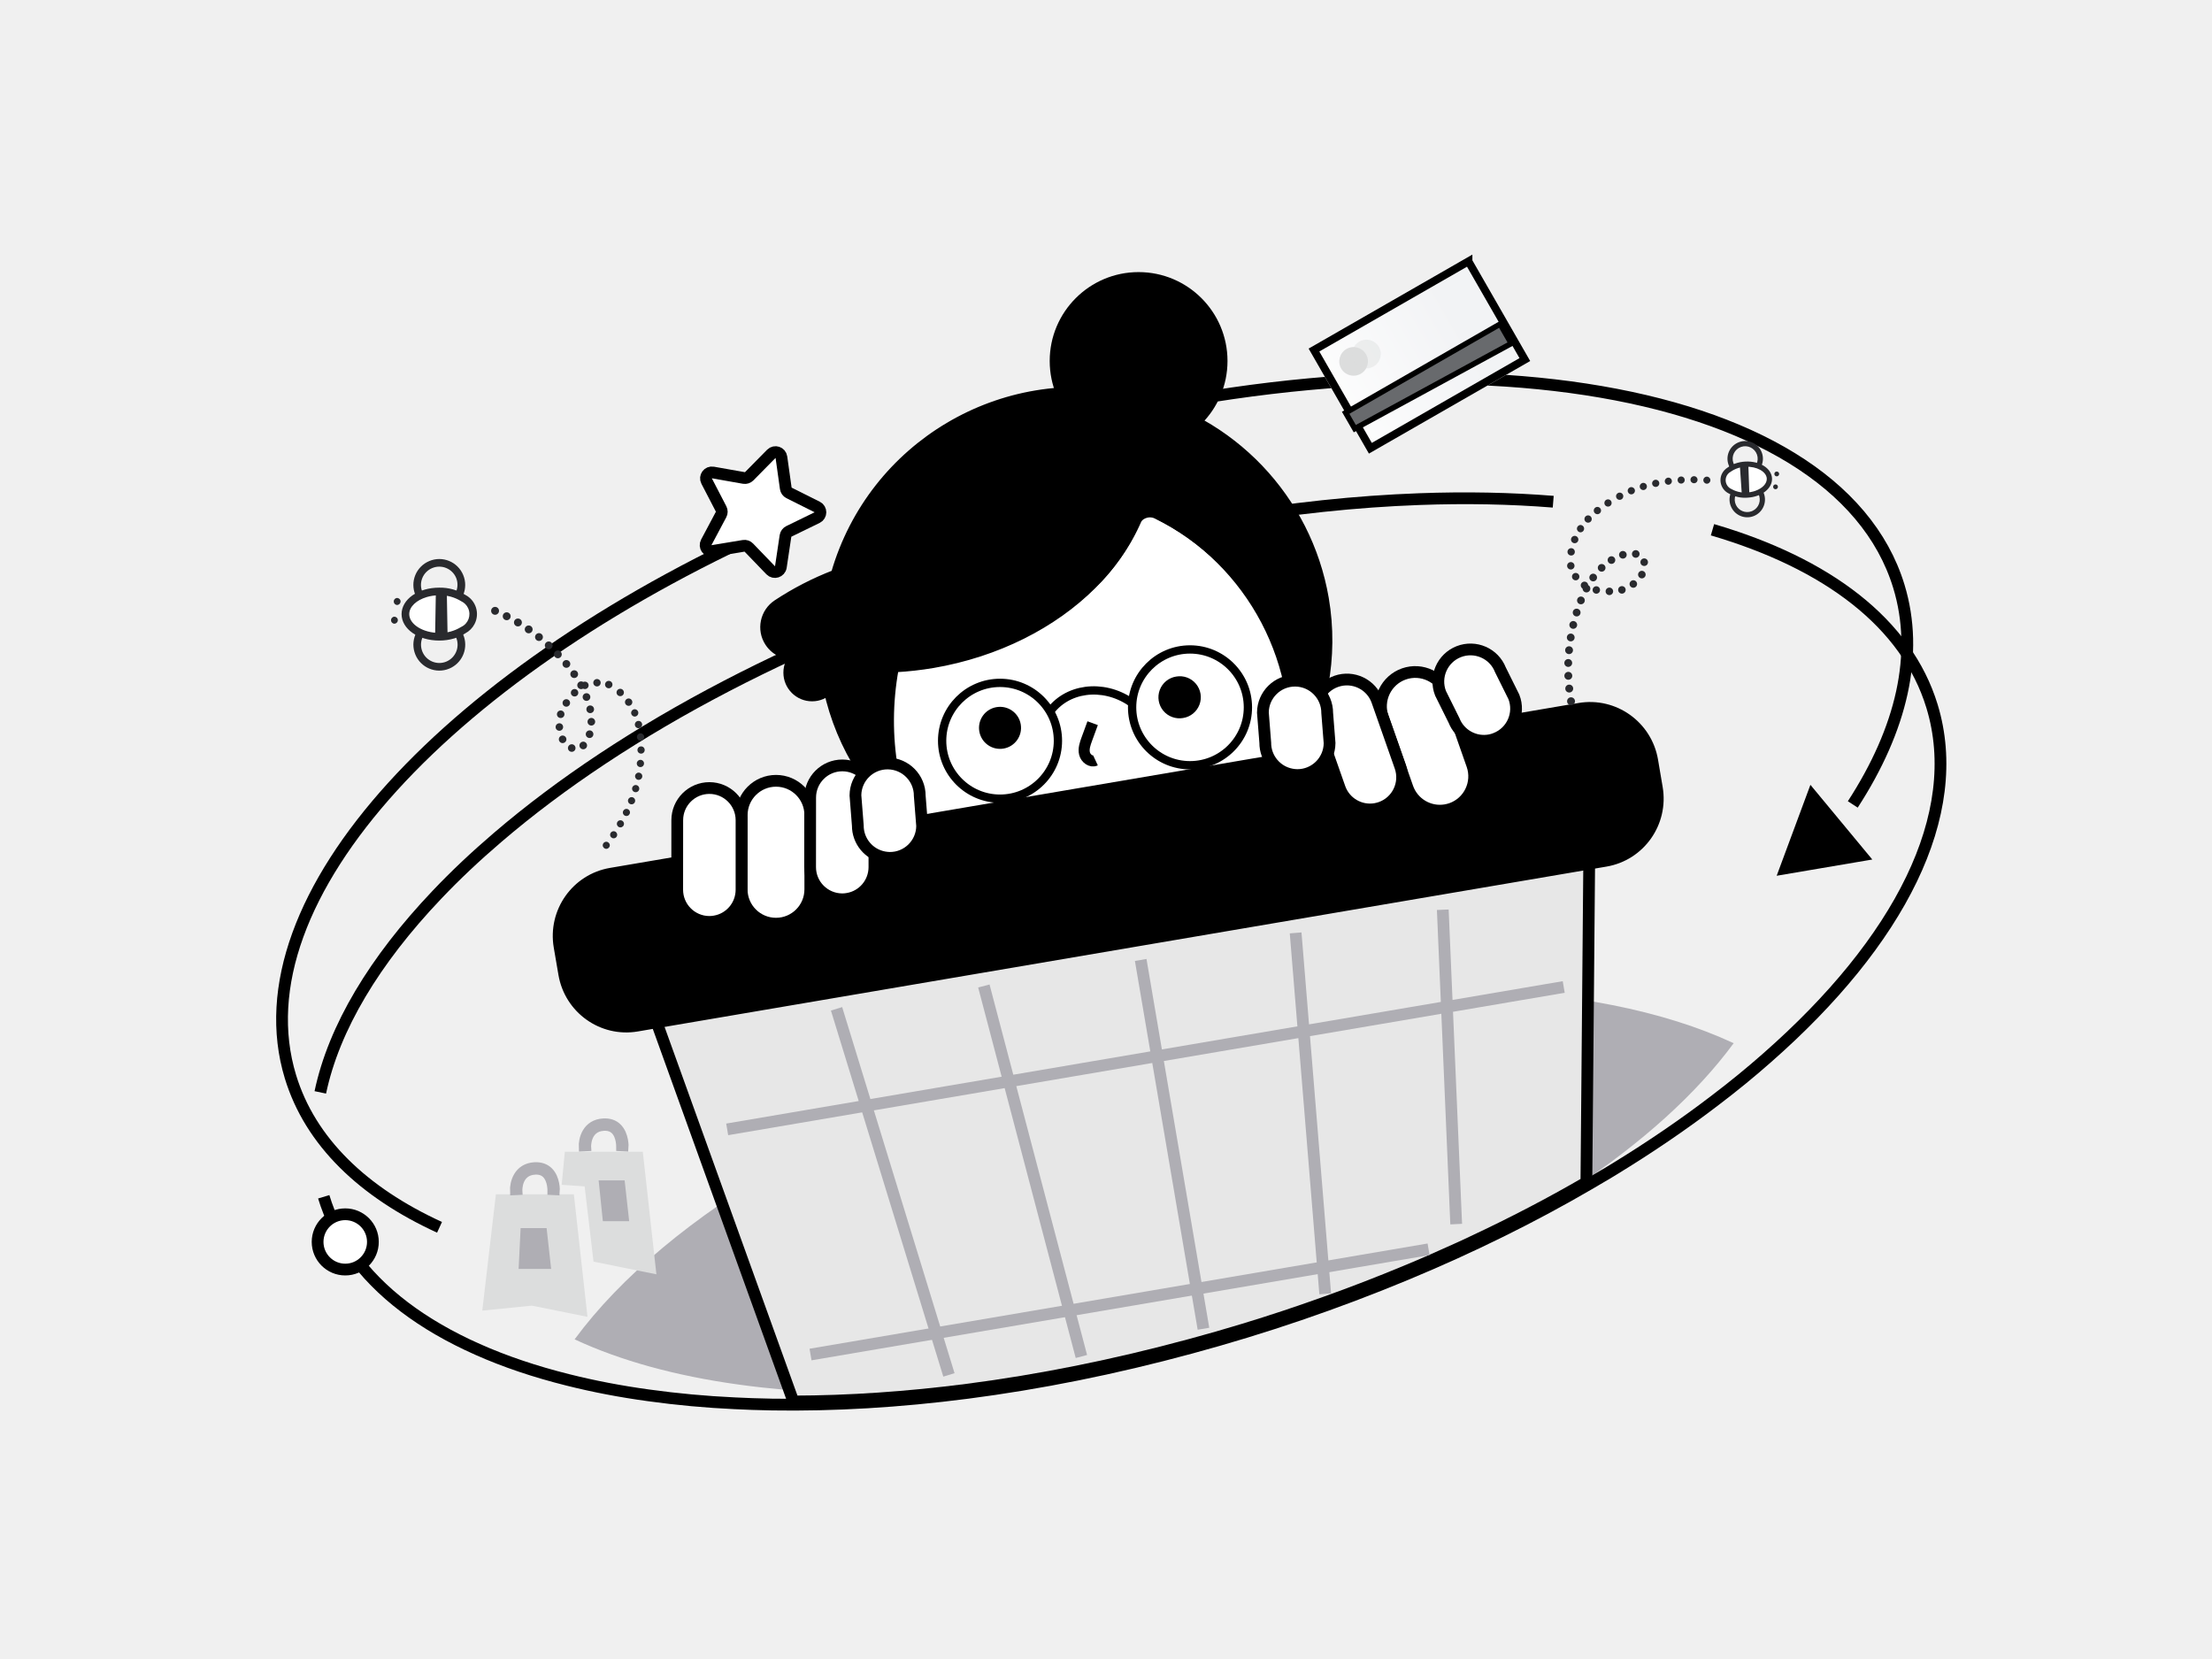
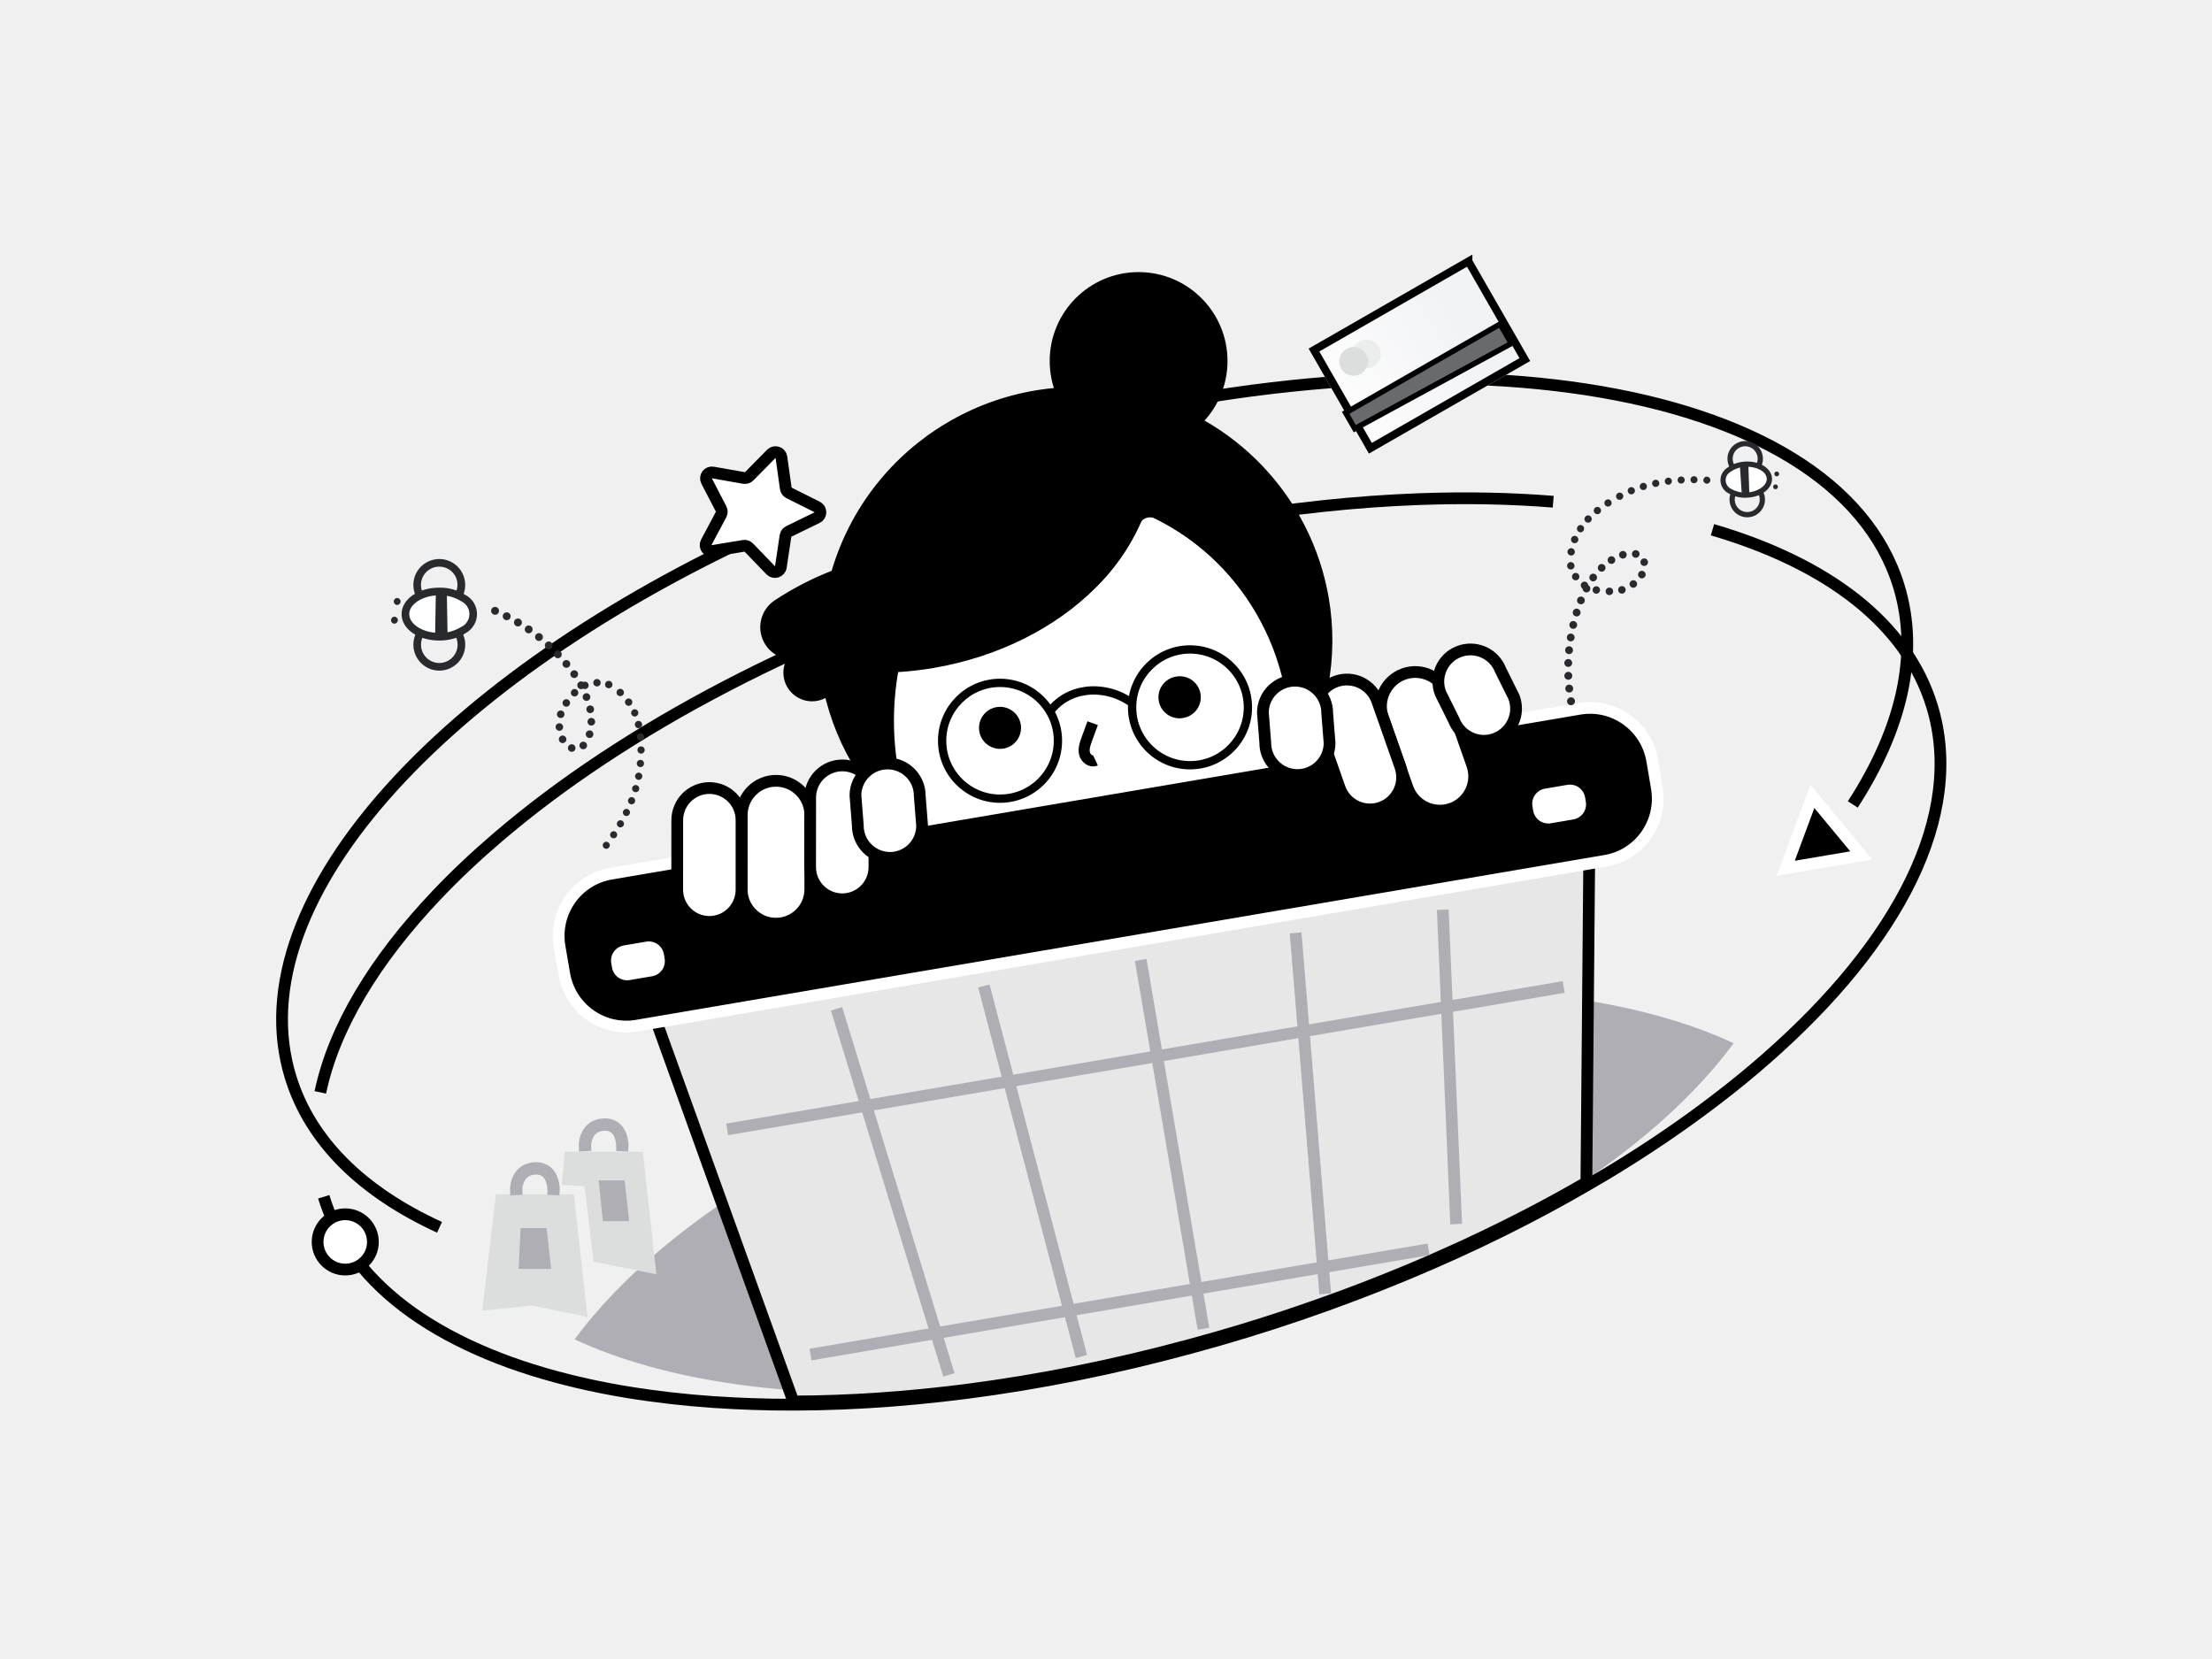
<svg xmlns="http://www.w3.org/2000/svg" viewBox="0 0 400 300" fill="none">
  <path fill-rule="evenodd" clip-rule="evenodd" d="M166.771 251.675c-5.22.25-10.3.3-15.23.15-4.73-.13-9.31-.44-13.71-.92-1.47-.16-2.9-.34-4.33-.54-11.33-1.57-21.35-4.32-29.59-8.17 16.53-22.49 52.69-44.01 97.47-55.45 44.79-11.44 86.83-9.9 112.12 1.9-6.65 9.05-16.47 17.95-28.77 26.09-3.69 2.45-7.62 4.84-11.75 7.13-5.24 2.92-10.8 5.7-16.66 8.31-12.27 5.49-25.84 10.23-40.29 13.92-17.07 4.36-33.76 6.84-49.26 7.58Z" fill="#AFAEB4" />
  <path fill-rule="evenodd" clip-rule="evenodd" d="M266.27 224.554c-.97.47-1.95.92-2.94 1.36-2.96 1.35-5.97 2.67-9.04 3.94-4.76 1.98-9.65 3.88-14.65 5.66-4.79 1.72-9.68 3.35-14.67 4.87-3.23.98-6.45 1.91-9.65 2.77-13.8 3.75-27.36 6.45-40.38 8.14-10.93 1.41-21.49 2.12-31.48 2.14l-27.17-75.38c-1.73-4.8 2.93-9.79 10.43-11.07l147.21-25.06c7.51-1.28 13.56 1.9 13.51 6.99l-.57 64.9c-6.49 3.77-13.37 7.36-20.6 10.74Z" fill="#E7E7E7" />
  <path d="M263.33 225.914c.99-.44 1.97-.89 2.94-1.36 7.23-3.38 14.11-6.97 20.6-10.74l.57-64.9c.05-5.09-6-8.27-13.51-6.99l-147.21 25.06c-7.5 1.28-12.16 6.27-10.43 11.07l27.17 75.38c9.99-.02 20.55-.73 31.48-2.14 13.02-1.69 26.58-4.39 40.38-8.14 3.2-.86 6.42-1.79 9.65-2.77 4.99-1.52 9.88-3.15 14.67-4.87 5-1.78 9.89-3.68 14.65-5.66 3.07-1.27 6.08-2.59 9.04-3.94Z" stroke="#000000" stroke-width="2.126" />
  <path d="m151.275 182.426 20.32 66.2M263.331 221.358l-.04-.79-2.39-56.06M177.911 178.296l17.64 67M239.641 233.967l-.51-6.19-4.84-59.08M206.275 173.59l11.35 66.69M131.5 204.227l151.27-25.75" stroke="#AFAEB4" stroke-width="2.126" />
  <path d="m258.331 225.912-19.2 3.27-92.56 15.76" stroke="#AFAEB4" stroke-width="2.126" />
  <path d="M176.931 81.466c.75-.22 1.49-.45 2.24-.67 79.45-23.62 152.7-12.48 164.2 25.22 3.74 12.27.49 25.85-8.33 39.45M79.48 221.936c-13.84-6.34-23.37-15.49-26.95-27.21-9.88-32.4 29.02-73.97 90.37-100.73" stroke="#000000" stroke-width="2.126" />
  <path d="M57.922 197.536c2.46-11.69 9.82-23.9 21.1-35.75 3.31-3.49 6.98-6.95 10.96-10.35 11.4-9.77 25.39-19.07 41.38-27.38 15.5-8.07 32.87-15.19 51.57-20.9 25.8-7.87 51.01-12.07 73.72-12.9 8.45-.31 16.55-.15 24.22.47M309.672 95.797c20.71 6.07 35.11 16.87 39.7 31.91 5.98 19.62-5.91 42.59-29.84 63.59-2.9 2.56-5.99 5.09-9.24 7.56-5.7 4.37-11.91 8.61-18.58 12.68l-1.44.87-.03.01c-.96.58-1.93 1.15-2.92 1.72-10.1 5.89-21.17 11.37-33.03 16.3a316.644 316.644 0 0 1-38.97 13.3c-13.8 3.75-27.36 6.45-40.38 8.14-12.36 1.6-24.24 2.29-35.37 2.11-.12 0-.23 0-.34-.01-2.16-.04-4.3-.11-6.4-.22a170.912 170.912 0 0 1-15.52-1.43c-5.13-.7-10.02-1.64-14.63-2.8-5.92-1.48-11.4-3.32-16.33-5.52-9.94-4.41-17.73-10.23-22.78-17.38-2.22-3.15-3.92-6.55-5.03-10.21" stroke="#000000" stroke-width="2.126" />
-   <path fill-rule="evenodd" clip-rule="evenodd" d="m336.577 154.688-13.66 2.32 4.82-12.99 8.84 10.67Z" fill="#000" />
-   <path d="m322.917 157.008 13.66-2.32-8.84-10.67-4.82 12.99Z" stroke="#000000" stroke-width="2.126" />
+   <path fill-rule="evenodd" clip-rule="evenodd" d="m336.577 154.688-13.66 2.32 4.82-12.99 8.84 10.67Z" fill="#000000" />
+   <path d="m322.917 157.008 13.66-2.32-8.84-10.67-4.82 12.99Z" stroke="#FFFFFF" stroke-width="2.126" />
  <path fill-rule="evenodd" clip-rule="evenodd" d="M142.644 96.093c-.32.16-.54.46-.6.81l-.84 5.62c-.14.89-1.23 1.23-1.85.59l-3.94-4.09c-.25-.26-.6-.38-.95-.32l-5.61.93c-.89.15-1.55-.78-1.13-1.57l2.67-5.02c.17-.31.17-.68.01-1l-2.62-5.05c-.41-.79.26-1.71 1.14-1.55l5.6.99c.35.06.71-.06.96-.31l3.99-4.05c.63-.63 1.71-.28 1.83.61l.79 5.63c.05.35.27.66.59.82l5.08 2.54c.8.4.79 1.54-.01 1.93l-5.11 2.49Z" fill="#fff" />
  <path d="M142.044 96.903c.06-.35.28-.65.6-.81l5.11-2.49c.8-.39.81-1.53.01-1.93l-5.08-2.54c-.32-.16-.54-.47-.59-.82l-.79-5.63c-.12-.89-1.2-1.24-1.83-.61l-3.99 4.05c-.25.25-.61.37-.96.31l-5.6-.99c-.88-.16-1.55.76-1.14 1.55l2.62 5.05c.16.32.16.69-.01 1l-2.67 5.02c-.42.79.24 1.72 1.13 1.57l5.61-.93c.35-.06.7.06.95.32l3.94 4.09c.62.64 1.71.3 1.85-.59l.84-5.62Z" stroke="#000000" stroke-width="2.126" />
  <path fill-rule="evenodd" clip-rule="evenodd" d="M62.432 219.577c-2.76 0-5 2.24-5 5s2.24 5 5 5 5-2.24 5-5-2.24-5-5-5Z" fill="#fff" />
  <path d="M62.432 219.577c-2.76 0-5 2.24-5 5s2.24 5 5 5 5-2.24 5-5-2.24-5-5-5Z" stroke="#000000" stroke-width="2.126" />
  <path fill-rule="evenodd" clip-rule="evenodd" d="M205.859 92.823c.01-.04.02-.06.04-.1.33-.73 1.2-1.04 1.94-.7 17.56 8.05 28.06 26.36 26.15 45.55-6.09 11.18-17.65 19.75-31.93 22.18-3.82.65-7.59.82-11.26.56-.56-.04-1.11-.09-1.66-.15-.04 0-.09-.01-.13-.01-10.15-1.22-19.46-5.83-26.54-12.81-.1-.1-.19-.2-.28-.29-4.95-5.29-8.41-11.89-9.68-19.35a37 37 0 0 1-.49-7.69c5.5.63 11.06.47 16.52-.48 11.82-2.02 21.98-7.29 28.99-14.26 3.62-3.52 6.46-7.76 8.33-12.45Z" fill="#fff" />
  <path d="M205.899 92.723c-.02.04-.03.06-.04.1a35.928 35.928 0 0 1-8.33 12.45c-7.01 6.97-17.17 12.24-28.99 14.26-5.46.95-11.02 1.11-16.52.48a37 37 0 0 0 .49 7.69c1.27 7.46 4.73 14.06 9.68 19.35.09.09.18.19.28.29 7.08 6.98 16.39 11.59 26.54 12.81.04 0 .09.01.13.01.55.06 1.1.11 1.66.15 3.67.26 7.44.09 11.26-.56 14.28-2.43 25.84-11 31.93-22.18 1.91-19.19-8.59-37.5-26.15-45.55-.74-.34-1.61-.03-1.94.7Z" stroke="#000000" stroke-width="2.126" />
  <path fill-rule="evenodd" clip-rule="evenodd" d="M209.077 93.33c-.05-.02-.089-.05-.139-.07a2.577 2.577 0 0 0-3.371 1.37 36.3 36.3 0 0 1-7.92 11.42c-7.01 6.97-17.16 12.25-28.97 14.26-2.219.37-4.45.62-6.69.75a51.939 51.939 0 0 0-.09 18.02c.64 3.77 1.69 7.46 3.13 11.01a45.004 45.004 0 0 1-16-27.44c-.13-.79-.24-1.58-.33-2.38-1.12-.2-2.23-.43-3.31-.7-1.32-.33-2.61-.71-3.87-1.14a5.323 5.323 0 0 1-2.67-2.1c-1.61-2.45-.92-5.75 1.53-7.36 3.27-2.16 6.77-3.96 10.42-5.37 6.74-23.24 30.361-37.26 53.981-32.04 18.04 3.96 31.88 18.45 35.009 36.64a44.97 44.97 0 0 1-5.71 30.65c2.081-18.92-7.919-37.12-25-45.52Z" fill="#000000" />
  <path d="M208.938 93.26c.05.02.089.05.139.07 17.08 8.4 27.08 26.6 25 45.52a44.97 44.97 0 0 0 5.71-30.65c-3.13-18.19-16.969-32.68-35.009-36.64-23.62-5.22-47.241 8.8-53.981 32.04a54.638 54.638 0 0 0-10.42 5.37c-2.45 1.61-3.14 4.91-1.53 7.36.64.98 1.58 1.71 2.67 2.1 1.26.43 2.55.81 3.87 1.14 1.08.27 2.19.5 3.31.7.09.8.2 1.59.33 2.38a45.004 45.004 0 0 0 16 27.44 52.794 52.794 0 0 1-3.13-11.01c-1.02-5.96-.99-12.06.09-18.02 2.24-.13 4.47-.38 6.69-.75 11.811-2.01 21.96-7.29 28.97-14.26 3.35-3.26 6.04-7.14 7.92-11.42a2.577 2.577 0 0 1 3.371-1.37Z" stroke="#000000" />
  <path d="M198.634 149.629c-.2-1.17.79-2.32 2.22-2.56 1.42-.25 2.74.51 2.94 1.68" stroke="#000000" stroke-width="2.126" />
  <path d="M188.666 81.06c-23.669 4.029-39.855 24.911-36.156 46.639 3.698 21.727 25.881 36.078 49.55 32.049 23.67-4.029 39.855-24.911 36.157-46.638-3.699-21.728-25.881-36.079-49.551-32.05Z" stroke="#000000" stroke-width="2.126" />
  <path fill-rule="evenodd" clip-rule="evenodd" d="M213.951 129.837a3.8 3.8 0 1 0-1.275-7.492 3.8 3.8 0 1 0 1.275 7.492ZM181.474 135.365a3.798 3.798 0 0 0 3.108-4.383 3.799 3.799 0 0 0-4.384-3.109 3.798 3.798 0 0 0-3.108 4.384 3.797 3.797 0 0 0 4.384 3.108Z" fill="#000000" />
  <path d="m197.586 130.776-1.06 2.89c-.31.84-.62 1.74-.41 2.6.21.87 1.17 1.61 1.98 1.23" stroke="#000000" stroke-width="2" />
-   <path fill-rule="evenodd" clip-rule="evenodd" d="m290.313 155.661-175.15 29.81c-6.19 1.06-12.07-3.13-13.13-9.35l-.85-4.96c-1.05-6.22 3.11-12.12 9.31-13.17l175.14-29.82c6.2-1.05 12.08 3.14 13.14 9.36l.84 4.95c1.06 6.23-3.1 12.13-9.3 13.18Z" fill="#000" />
-   <path d="m115.163 185.471 175.15-29.81c6.2-1.05 10.36-6.95 9.3-13.18l-.84-4.95c-1.06-6.22-6.94-10.41-13.14-9.36l-175.14 29.82c-6.2 1.05-10.36 6.95-9.31 13.17l.85 4.96c1.06 6.22 6.94 10.41 13.13 9.35Z" stroke="#000000" stroke-width="2.126" />
+   <path fill-rule="evenodd" clip-rule="evenodd" d="m290.313 155.661-175.15 29.81c-6.19 1.06-12.07-3.13-13.13-9.35l-.85-4.96c-1.05-6.22 3.11-12.12 9.31-13.17l175.14-29.82c6.2-1.05 12.08 3.14 13.14 9.36l.84 4.95c1.06 6.23-3.1 12.13-9.3 13.18Z" fill="#000000" />
+   <path d="m115.163 185.471 175.15-29.81c6.2-1.05 10.36-6.95 9.3-13.18l-.84-4.95c-1.06-6.22-6.94-10.41-13.14-9.36l-175.14 29.82c-6.2 1.05-10.36 6.95-9.31 13.17l.85 4.96c1.06 6.22 6.94 10.41 13.13 9.35Z" stroke="#FFFFFF" stroke-width="2.126" />
  <path fill-rule="evenodd" clip-rule="evenodd" d="M140.328 141.195c3.43 0 6.2 2.78 6.2 6.21v13.42c-.01 3.07-2.23 5.62-5.16 6.11a6.205 6.205 0 0 1-7.25-6.11l.01-13.43c0-3.42 2.78-6.2 6.2-6.2Z" fill="#fff" />
  <path d="M146.528 147.405c0-3.43-2.77-6.21-6.2-6.21-3.42 0-6.2 2.78-6.2 6.2l-.01 13.43a6.205 6.205 0 0 0 12.41 0v-13.42Z" stroke="#000000" stroke-width="2.126" />
  <path fill-rule="evenodd" clip-rule="evenodd" d="M152.314 138.411c3.21 0 5.81 2.6 5.81 5.81v12.59c-.01 2.87-2.09 5.26-4.83 5.72-.33.06-.65.09-.99.09a5.823 5.823 0 0 1-5.81-5.82l.01-12.58c0-3.21 2.61-5.81 5.81-5.81Z" fill="#fff" />
  <path d="M158.124 144.221c0-3.21-2.6-5.81-5.81-5.81-3.2 0-5.81 2.6-5.81 5.81l-.01 12.58c0 3.21 2.6 5.81 5.81 5.82.34 0 .66-.03.99-.09 2.74-.46 4.82-2.85 4.83-5.72v-12.59Z" stroke="#000000" stroke-width="2.126" />
  <path fill-rule="evenodd" clip-rule="evenodd" d="M128.28 142.502c3.21 0 5.81 2.61 5.81 5.81v12.59c-.01 2.87-2.09 5.26-4.83 5.72-.33.06-.65.09-.99.09a5.823 5.823 0 0 1-5.81-5.82l.01-12.58c0-3.21 2.61-5.81 5.81-5.81Z" fill="#fff" />
  <path d="M134.09 148.312c0-3.2-2.6-5.81-5.81-5.81-3.2 0-5.81 2.6-5.81 5.81l-.01 12.58c0 3.21 2.6 5.81 5.81 5.82.34 0 .66-.03.99-.09 2.74-.46 4.82-2.85 4.83-5.72v-12.59Z" stroke="#000000" stroke-width="2.126" />
  <path fill-rule="evenodd" clip-rule="evenodd" d="M266.231 138.338a6.216 6.216 0 0 1-3.8 7.91c-.34.11-.68.2-1.02.26a6.21 6.21 0 0 1-6.89-4.06l-4.45-12.67a6.216 6.216 0 0 1 3.8-7.91c3.23-1.13 6.77.57 7.91 3.8l4.45 12.67Z" fill="#fff" />
  <path d="M262.431 146.248a6.216 6.216 0 0 0 3.8-7.91l-4.45-12.67a6.216 6.216 0 0 0-7.91-3.8 6.216 6.216 0 0 0-3.8 7.91l4.45 12.67a6.21 6.21 0 0 0 6.89 4.06c.34-.06.68-.15 1.02-.26Z" stroke="#000000" stroke-width="2.126" />
  <path fill-rule="evenodd" clip-rule="evenodd" d="M253.221 138.637c1.06 3.03-.53 6.35-3.56 7.41-.32.11-.64.19-.96.25-2.74.46-5.5-1.1-6.45-3.81l-4.17-11.87c-1.06-3.03.53-6.35 3.56-7.41 3.02-1.06 6.35.53 7.41 3.56l4.17 11.87Z" fill="#fff" />
  <path d="M249.661 146.047c3.03-1.06 4.62-4.38 3.56-7.41l-4.17-11.87c-1.06-3.03-4.39-4.62-7.41-3.56-3.03 1.06-4.62 4.38-3.56 7.41l4.17 11.87a5.822 5.822 0 0 0 6.45 3.81c.32-.06.64-.14.96-.25Z" stroke="#000000" stroke-width="2.126" />
  <path fill-rule="evenodd" clip-rule="evenodd" d="M240.431 134.387a5.824 5.824 0 0 1-5.86 5.77c-.34-.01-.66-.04-.99-.1a5.818 5.818 0 0 1-4.78-5.76l-.43-5.45a5.809 5.809 0 0 1 5.86-5.76 5.83 5.83 0 0 1 5.77 5.86l.43 5.44Z" fill="#fff" />
  <path d="M234.571 140.157c3.21.02 5.83-2.56 5.86-5.77l-.43-5.44a5.83 5.83 0 0 0-5.77-5.86 5.809 5.809 0 0 0-5.86 5.76l.43 5.45a5.818 5.818 0 0 0 4.78 5.76c.33.06.65.09.99.1Z" stroke="#000000" stroke-width="2.126" />
  <path fill-rule="evenodd" clip-rule="evenodd" d="M166.75 149.362a5.824 5.824 0 0 1-5.86 5.77c-.34-.01-.67-.04-.99-.1a5.818 5.818 0 0 1-4.78-5.76l-.43-5.45a5.809 5.809 0 0 1 5.86-5.76 5.83 5.83 0 0 1 5.77 5.86l.43 5.44Z" fill="#fff" />
  <path d="M160.89 155.132c3.21.02 5.83-2.56 5.86-5.77l-.43-5.44a5.83 5.83 0 0 0-5.77-5.86 5.809 5.809 0 0 0-5.86 5.76l.43 5.45a5.818 5.818 0 0 0 4.78 5.76c.32.06.65.09.99.1Z" stroke="#000000" stroke-width="2.126" />
  <path fill-rule="evenodd" clip-rule="evenodd" d="M273.756 126.021a5.813 5.813 0 0 1-3.3 7.53c-.31.13-.63.22-.94.29-2.73.56-5.54-.9-6.59-3.58l-2.43-4.89a5.817 5.817 0 0 1 3.29-7.53c2.99-1.17 6.37.3 7.54 3.29l2.43 4.89Z" fill="#fff" />
  <path d="M270.456 133.551a5.813 5.813 0 0 0 3.3-7.53l-2.43-4.89c-1.17-2.99-4.55-4.46-7.54-3.29a5.817 5.817 0 0 0-3.29 7.53l2.43 4.89a5.822 5.822 0 0 0 6.59 3.58c.31-.07.63-.16.94-.29Z" stroke="#000000" stroke-width="2.126" />
-   <path fill-rule="evenodd" clip-rule="evenodd" d="m280.453 148.872 4.041-.688a2.807 2.807 0 0 0 1.807-1.13 2.803 2.803 0 0 0 .468-2.077l-.133-.779a2.801 2.801 0 0 0-1.129-1.806 2.798 2.798 0 0 0-2.078-.468l-4.042.688a2.8 2.8 0 0 0-1.806 1.129 2.8 2.8 0 0 0-.468 2.078l.133.779c.124.729.527 1.37 1.129 1.806a2.805 2.805 0 0 0 2.078.468ZM113.871 177.227l4.041-.688a2.802 2.802 0 0 0 1.807-1.129c.423-.61.592-1.349.468-2.078l-.133-.779a2.804 2.804 0 0 0-1.129-1.806 2.802 2.802 0 0 0-2.078-.468l-4.042.688a2.804 2.804 0 0 0-1.806 1.129 2.802 2.802 0 0 0-.468 2.078l.133.779a2.8 2.8 0 0 0 1.129 1.806 2.8 2.8 0 0 0 2.078.468Z" fill="#000000" />
+   <path fill-rule="evenodd" clip-rule="evenodd" d="m280.453 148.872 4.041-.688a2.807 2.807 0 0 0 1.807-1.13 2.803 2.803 0 0 0 .468-2.077l-.133-.779a2.801 2.801 0 0 0-1.129-1.806 2.798 2.798 0 0 0-2.078-.468l-4.042.688a2.8 2.8 0 0 0-1.806 1.129 2.8 2.8 0 0 0-.468 2.078l.133.779c.124.729.527 1.37 1.129 1.806a2.805 2.805 0 0 0 2.078.468ZM113.871 177.227l4.041-.688a2.802 2.802 0 0 0 1.807-1.129c.423-.61.592-1.349.468-2.078l-.133-.779a2.804 2.804 0 0 0-1.129-1.806 2.802 2.802 0 0 0-2.078-.468l-4.042.688a2.804 2.804 0 0 0-1.806 1.129 2.802 2.802 0 0 0-.468 2.078l.133.779a2.8 2.8 0 0 0 1.129 1.806 2.8 2.8 0 0 0 2.078.468Z" fill="#FFFFFF" />
  <path fill-rule="evenodd" clip-rule="evenodd" d="M146.852 116.45a5.185 5.185 0 1 0-.01 10.37 5.185 5.185 0 0 0 .01-10.37ZM205.89 49.204c-8.87 0-16.07 7.2-16.07 16.07 0 8.88 7.2 16.08 16.07 16.08 8.88 0 16.08-7.2 16.08-16.08 0-8.87-7.2-16.07-16.08-16.07Z" fill="#000000" />
  <path fill-rule="evenodd" clip-rule="evenodd" d="M284.097 126.094a.715.715 0 1 0-.01 1.43.715.715 0 0 0 .01-1.43ZM283.773 123.801a.715.715 0 1 0-.01 1.43.715.715 0 0 0 .01-1.43ZM283.597 121.492a.715.715 0 1 0 .01 1.43.715.715 0 0 0-.01-1.43ZM283.589 119.177c-.39 0-.71.32-.71.71 0 .39.32.71.71.71.39 0 .71-.32.71-.71 0-.39-.32-.71-.71-.71ZM283.737 116.865c-.39 0-.71.32-.71.71 0 .39.32.71.71.71.39 0 .71-.32.71-.71 0-.39-.32-.71-.71-.71ZM284.041 114.57a.704.704 0 1 0 0 1.41c.39 0 .7-.31.7-.7 0-.39-.31-.71-.7-.71ZM284.49 112.3c-.38 0-.7.32-.7.7 0 .39.32.71.7.71.39 0 .71-.32.71-.71 0-.38-.32-.7-.71-.7ZM285.103 110.066c-.39 0-.7.31-.7.7a.704.704 0 1 0 1.41 0c0-.39-.32-.7-.71-.7ZM285.881 107.873c-.39 0-.7.31-.7.7 0 .39.31.7.7.7.39 0 .7-.31.7-.7 0-.39-.31-.7-.7-.7ZM286.883 105.732c-.39 0-.7.31-.7.7 0 .38.31.7.7.7.38 0 .7-.32.7-.7 0-.39-.32-.7-.7-.7ZM288.129 103.737a.696.696 0 1 0-.009 1.391.696.696 0 0 0 .009-1.391ZM289.625 101.988c-.38 0-.69.31-.69.69a.696.696 0 1 0 .69-.69ZM291.402 100.587c-.38 0-.69.31-.69.69 0 .38.31.69.69.69.38 0 .69-.31.69-.69 0-.38-.31-.69-.69-.69ZM293.466 99.632c-.38 0-.69.31-.69.69 0 .38.31.69.69.69.38 0 .69-.31.69-.69 0-.38-.31-.69-.69-.69ZM295.798 99.482c-.38 0-.69.31-.69.69 0 .38.31.69.69.69.38 0 .69-.31.69-.69 0-.38-.31-.69-.69-.69ZM297.329 100.975c-.38 0-.69.31-.69.69 0 .38.31.68.69.68.38 0 .68-.3.68-.68 0-.38-.3-.69-.68-.69ZM296.896 103.22c-.37 0-.68.31-.68.68 0 .38.31.69.68.69.38 0 .69-.31.69-.69a.69.69 0 0 0-.69-.68ZM295.358 104.925c-.37 0-.68.31-.68.68a.68.68 0 1 0 .68-.68ZM293.292 105.988c-.38 0-.68.3-.68.68 0 .38.3.68.68.68.38 0 .68-.3.68-.68 0-.38-.3-.68-.68-.68ZM291.026 106.255a.68.68 0 0 0 0 1.36c.37 0 .68-.31.68-.68a.68.68 0 0 0-.68-.68ZM288.669 106.01a.674.674 0 1 0 0 1.35c.37 0 .67-.3.67-.67 0-.38-.3-.68-.67-.68Z" fill="#292A2E" />
  <path fill-rule="evenodd" clip-rule="evenodd" d="M286.52 105.177c-.37 0-.67.3-.67.67a.674.674 0 1 0 .67-.67ZM284.934 103.604a.67.67 0 1 0 0 1.34.67.67 0 0 0 0-1.34ZM284.053 101.645a.67.67 0 1 0 0 1.34.67.67 0 0 0 0-1.34ZM284.121 99.125c-.37 0-.67.3-.67.67 0 .37.3.66.67.66.37 0 .66-.29.66-.66 0-.37-.29-.67-.66-.67ZM284.758 96.9c-.37 0-.67.3-.67.67a.666.666 0 1 0 .67-.67ZM285.789 94.934a.666.666 0 0 0 0 1.33c.37 0 .67-.3.67-.67 0-.36-.3-.66-.67-.66ZM287.178 93.197a.66.66 0 1 0 0 1.32c.37 0 .66-.29.66-.66a.66.66 0 0 0-.66-.66ZM288.861 91.663c-.36 0-.66.3-.66.66 0 .36.3.66.66.66.36 0 .66-.3.66-.66 0-.36-.3-.66-.66-.66ZM290.784 90.299c-.37 0-.66.29-.66.66 0 .36.29.65.66.65.36 0 .65-.29.65-.65a.65.65 0 0 0-.65-.66ZM292.882 89.078c-.36 0-.65.29-.65.65 0 .37.29.66.65.66.37 0 .66-.29.66-.66a.65.65 0 0 0-.66-.65ZM294.99 88.084c-.36 0-.65.29-.65.65 0 .36.29.66.65.66.36 0 .66-.3.66-.66 0-.36-.3-.65-.66-.65ZM297.165 87.316c-.36 0-.65.29-.65.65 0 .36.29.65.65.65.36 0 .65-.29.65-.65 0-.36-.29-.65-.65-.65ZM299.405 86.751c-.36 0-.65.29-.65.65 0 .36.29.65.65.65.36 0 .65-.29.65-.65 0-.36-.29-.65-.65-.65ZM301.693 86.371c-.36 0-.65.29-.65.65a.644.644 0 1 0 .65-.65ZM304.001 86.161a.644.644 0 1 0 .009 1.289.644.644 0 0 0-.009-1.289ZM306.33 86.106c-.35 0-.64.29-.64.64 0 .36.29.64.64.64.36 0 .64-.28.64-.64 0-.35-.28-.64-.64-.64ZM308.656 86.19c-.35 0-.64.29-.64.64 0 .35.29.64.64.64.35 0 .64-.29.64-.64 0-.35-.29-.64-.64-.64ZM89.53 109.743a.715.715 0 1 0-.01 1.43.715.715 0 0 0 .01-1.43ZM91.633 110.724a.715.715 0 1 0-.01 1.43.715.715 0 0 0 .01-1.43ZM93.654 111.847a.715.715 0 1 0 .01 1.43.715.715 0 0 0-.01-1.43ZM95.604 113.104c-.39 0-.71.32-.71.71 0 .39.32.71.71.71.39 0 .71-.32.71-.71 0-.39-.32-.71-.71-.71ZM97.465 114.49c-.39 0-.71.32-.71.71 0 .39.32.71.71.71.39 0 .71-.32.71-.71 0-.39-.32-.71-.71-.71ZM99.228 115.999a.704.704 0 1 0 0 1.41c.39 0 .7-.31.7-.7 0-.39-.31-.71-.7-.71ZM100.875 117.624c-.38 0-.7.32-.7.7 0 .39.32.71.7.71.39 0 .71-.32.71-.71 0-.38-.32-.7-.71-.7ZM102.417 119.357c-.39 0-.7.31-.7.7a.704.704 0 1 0 1.41 0c0-.39-.32-.7-.71-.7ZM103.836 121.207c-.39 0-.7.31-.7.7 0 .39.31.7.7.7.39 0 .7-.31.7-.7 0-.39-.31-.7-.7-.7ZM105.089 123.217c-.39 0-.7.31-.7.7 0 .38.31.7.7.7.38 0 .7-.32.7-.7 0-.39-.32-.7-.7-.7ZM106.086 125.352a.696.696 0 1 0-.009 1.391.696.696 0 0 0 .009-1.391ZM106.725 127.568c-.38 0-.69.31-.69.69a.696.696 0 1 0 .69-.69ZM106.934 129.824c-.38 0-.69.31-.69.69 0 .38.31.69.69.69.38 0 .69-.31.69-.69 0-.38-.31-.69-.69-.69ZM106.614 132.076c-.38 0-.69.31-.69.69 0 .38.31.69.69.69.38 0 .69-.31.69-.69 0-.38-.31-.69-.69-.69ZM105.471 134.114c-.38 0-.69.31-.69.69 0 .38.31.69.69.69.38 0 .69-.31.69-.69 0-.38-.31-.69-.69-.69ZM103.391 134.584c-.38 0-.69.31-.69.69 0 .38.31.68.69.68.38 0 .68-.3.68-.68 0-.38-.3-.69-.68-.69ZM101.735 133.006c-.37 0-.68.31-.68.68 0 .38.31.69.68.69.38 0 .69-.31.69-.69a.69.69 0 0 0-.69-.68ZM101.151 130.788c-.37 0-.68.31-.68.68a.68.68 0 1 0 .68-.68ZM101.391 128.479c-.38 0-.68.3-.68.68 0 .38.3.68.68.68.38 0 .68-.3.68-.68 0-.38-.3-.68-.68-.68ZM102.409 126.435a.68.68 0 0 0 0 1.36c.37 0 .68-.31.68-.68a.68.68 0 0 0-.68-.68ZM103.905 124.595a.674.674 0 1 0 0 1.35c.37 0 .67-.3.67-.67 0-.38-.3-.68-.67-.68Z" fill="#292A2E" />
  <path fill-rule="evenodd" clip-rule="evenodd" d="M105.766 123.259c-.37 0-.67.3-.67.67a.674.674 0 1 0 .67-.67ZM107.955 122.789a.67.67 0 1 0 0 1.34.67.67 0 0 0 0-1.34ZM110.082 123.121a.67.67 0 1 0 0 1.34.67.67 0 0 0 0-1.34ZM112.161 124.555c-.37 0-.67.3-.67.67 0 .37.3.66.67.66.37 0 .66-.29.66-.66 0-.37-.29-.67-.66-.67ZM113.684 126.304c-.37 0-.67.3-.67.67a.666.666 0 1 0 .67-.67ZM114.759 128.25a.666.666 0 0 0 0 1.33c.37 0 .67-.3.67-.67 0-.36-.3-.66-.67-.66ZM115.46 130.362a.66.66 0 1 0 0 1.32c.37 0 .66-.29.66-.66a.66.66 0 0 0-.66-.66ZM115.833 132.612c-.36 0-.66.3-.66.66 0 .36.3.66.66.66.36 0 .66-.3.66-.66 0-.36-.3-.66-.66-.66ZM115.931 134.969c-.37 0-.66.29-.66.66 0 .36.29.65.66.65.36 0 .65-.29.65-.65a.65.65 0 0 0-.65-.66ZM115.8 137.403c-.36 0-.65.29-.65.65 0 .37.29.66.65.66.37 0 .66-.29.66-.66a.65.65 0 0 0-.66-.65ZM115.488 139.714c-.36 0-.65.29-.65.65 0 .36.29.66.65.66.36 0 .66-.3.66-.66 0-.36-.3-.65-.66-.65ZM114.95 141.957c-.36 0-.65.29-.65.65 0 .36.29.65.65.65.36 0 .65-.29.65-.65 0-.36-.29-.65-.65-.65ZM114.207 144.145c-.36 0-.65.29-.65.65 0 .36.29.65.65.65.36 0 .65-.29.65-.65 0-.36-.29-.65-.65-.65ZM113.282 146.271c-.36 0-.65.29-.65.65a.644.644 0 1 0 .65-.65ZM112.188 148.329a.644.644 0 1 0 .009 1.289.644.644 0 0 0-.009-1.289ZM110.967 150.312c-.35 0-.64.29-.64.64 0 .36.29.64.64.64.36 0 .64-.28.64-.64 0-.35-.28-.64-.64-.64ZM109.634 152.217c-.35 0-.64.29-.64.64 0 .35.29.64.64.64.35 0 .64-.29.64-.64 0-.35-.29-.64-.64-.64ZM81.252 120.902a4.689 4.689 0 0 0 2.68-5.67 4.695 4.695 0 0 0-5.84-3.14 4.68 4.68 0 0 0-3.14 5.83 4.685 4.685 0 0 0 5.83 3.15c.16-.05.32-.11.47-.17Zm-.86-1.151a3.316 3.316 0 0 0 2.1-4.45 3.302 3.302 0 0 0-4-1.89 3.312 3.312 0 0 0-2.22 4.12 3.312 3.312 0 0 0 4.12 2.22ZM81.248 110.097c2.39-1 3.51-3.75 2.51-6.13-1-2.39-3.75-3.52-6.13-2.51a4.67 4.67 0 0 0-2.51 6.13 4.682 4.682 0 0 0 5.66 2.68c.16-.05.32-.11.47-.17Zm-4.863-3.041a3.308 3.308 0 0 0 6.1-2.56 3.307 3.307 0 0 0-4.33-1.77 3.3 3.3 0 0 0-1.77 4.33Z" fill="#292A2E" />
  <path fill-rule="evenodd" clip-rule="evenodd" d="M79.44 106.955c-3.39 0-6.13 1.83-6.13 4.09 0 2.27 2.74 4.1 6.13 4.1 3.38 0 6.13-1.83 6.13-4.1 0-2.26-2.75-4.09-6.13-4.09Z" fill="#fff" />
  <path fill-rule="evenodd" clip-rule="evenodd" d="M84.158 114.515c.7-.37 1.28-.95 1.65-1.66 1-1.92.26-4.28-1.66-5.28a8.545 8.545 0 0 0-4.72-1.31c-3.82 0-6.81 2.11-6.81 4.79s3 4.78 6.82 4.78c.92 0 1.83-.13 2.71-.39.71-.21 1.39-.53 2.01-.93Zm-.755-5.792a7.186 7.186 0 0 0-3.96-1.08c-.77 0-1.55.11-2.3.33h.01c-1.85.55-3.15 1.74-3.15 3.08 0 1.85 2.49 3.4 5.45 3.4 1.39.03 2.76-.35 3.95-1.09 1.28-.59 1.84-2.1 1.25-3.38-.25-.56-.7-1-1.25-1.26Z" fill="#292A2E" />
  <path fill-rule="evenodd" clip-rule="evenodd" d="m78.678 115.117.14-8.14 1.98.08.14 7.96-2.26.1ZM71.305 111.516a.636.636 0 0 0 0 1.27c.35 0 .64-.29.64-.64 0-.35-.29-.63-.64-.63ZM71.799 108.13a.636.636 0 0 0 0 1.27c.35 0 .64-.29.64-.64 0-.35-.29-.63-.64-.63ZM314.199 80.068a3.198 3.198 0 0 0-1.63 3.96 3.202 3.202 0 0 0 4.09 1.95c1.67-.6 2.54-2.43 1.95-4.1a3.203 3.203 0 0 0-4.1-1.94c-.11.03-.21.08-.31.13Zm.63.753c-1.18.42-1.8 1.71-1.38 2.89.03.08.06.15.09.22a2.274 2.274 0 0 0 2.8 1.16 2.274 2.274 0 0 0 1.38-2.89 2.266 2.266 0 0 0-2.89-1.38ZM314.571 87.45a3.19 3.19 0 0 0-1.5 4.27c.76 1.6 2.68 2.27 4.27 1.51 1.6-.77 2.27-2.68 1.51-4.28a3.214 3.214 0 0 0-3.96-1.64c-.11.04-.22.09-.32.14Zm3.425 1.903a2.269 2.269 0 0 0-3.02-1.06c-1.12.54-1.6 1.9-1.06 3.02.5 1.05 1.71 1.54 2.8 1.15.07-.02.15-.05.22-.09a2.26 2.26 0 0 0 1.06-3.02Z" fill="#292A2E" />
  <path fill-rule="evenodd" clip-rule="evenodd" d="M315.632 83.936c-2.307.116-4.122 1.459-4.044 3.007.078 1.548 2.019 2.702 4.326 2.586 2.317-.117 4.121-1.46 4.043-3.007-.077-1.549-2.008-2.703-4.325-2.586Z" fill="#fff" />
  <path fill-rule="evenodd" clip-rule="evenodd" d="M312.437 84.527c-.47.28-.85.7-1.08 1.19a2.69 2.69 0 0 0 1.32 3.55c1 .56 2.13.81 3.27.73 2.61-.13 4.58-1.67 4.49-3.5-.1-1.83-2.22-3.16-4.83-3.03-.62.03-1.24.15-1.83.36-.48.16-.93.4-1.34.7Zm3.214-.117c-.95.03-1.88.33-2.66.88-.86.44-1.19 1.5-.74 2.35.19.37.51.66.9.82.83.46 1.78.67 2.74.6.53-.03 1.05-.13 1.56-.31h-.01c1.24-.44 2.09-1.29 2.05-2.21-.07-1.26-1.82-2.23-3.84-2.13Z" fill="#292A2E" />
  <path fill-rule="evenodd" clip-rule="evenodd" d="m316.152 83.932.19 5.56-1.36.01-.37-5.43 1.54-.14ZM321.288 85.27c-.24 0-.43.19-.43.43s.19.44.43.44.44-.2.44-.44-.2-.43-.44-.43ZM321.067 87.599c-.24 0-.43.19-.43.43s.19.44.43.44.44-.2.44-.44-.2-.43-.44-.43Z" fill="#292A2E" />
  <path fill-rule="evenodd" clip-rule="evenodd" d="m249.08 81.148 24.864-14.274a1.77 1.77 0 0 0 .825-1.073c.122-.45.063-.935-.171-1.343l-9.141-15.923a1.772 1.772 0 0 0-2.416-.654l-24.864 14.274a1.772 1.772 0 0 0-.654 2.416l9.14 15.923c.234.408.623.703 1.074.825.45.122.935.063 1.343-.171Z" fill="url(#a)" />
  <path d="m265.544 47.261-27.935 16.037 10.196 17.76 27.935-16.036-10.196-17.76Z" stroke="#000000" stroke-width="1.417" />
  <path fill-rule="evenodd" clip-rule="evenodd" d="M242.526 66.644a2.6 2.6 0 0 1 .96-3.54c1.24-.71 2.82-.28 3.53.96.72 1.24.29 2.82-.95 3.53s-2.82.29-3.54-.95Z" fill="#DCDDDD" />
  <path opacity=".45" fill-rule="evenodd" clip-rule="evenodd" d="M244.851 65.31a2.6 2.6 0 0 1 .96-3.54c1.24-.71 2.82-.28 3.53.96.72 1.24.29 2.82-.95 3.53-1.24.72-2.82.29-3.54-.95Z" fill="#DCDDDD" />
  <path fill-rule="evenodd" clip-rule="evenodd" d="m273.289 62.114-28.3 15.4-1.65-2.87 27.93-16.04 2.02 3.51Z" fill="#686A6D" />
  <path d="m244.989 77.513 28.3-15.4-2.02-3.51-27.93 16.04 1.65 2.87Z" stroke="#000000" stroke-width=".992" />
  <path fill-rule="evenodd" clip-rule="evenodd" d="m106.233 238.124-10.07-2.02-8.95.9 2.46-21.04h14.1l2.46 22.16Z" fill="#DCDDDD" />
  <path fill-rule="evenodd" clip-rule="evenodd" d="m107.329 228.152-1.61-13.62-4.15-.28.57-5.98h14.1l2.46 22.16-11.37-2.28ZM96.744 211.703c-3.13.17-3 3.53-2.99 3.68l-.82.04c-.08-1.5.61-4.38 3.77-4.55 1.06-.04 1.94.25 2.59.9 1.32 1.3 1.24 3.55 1.23 3.65l-.82-.04v-.004c.002-.097.048-1.998-.99-3.026-.48-.48-1.15-.7-1.97-.65Z" fill="#DCDDDD" />
  <path d="M93.754 215.383c-.01-.15-.14-3.51 2.99-3.68.82-.05 1.49.17 1.97.65 1.06 1.05.99 3.01.99 3.03l.82.04c.01-.1.09-2.35-1.23-3.65-.65-.65-1.53-.94-2.59-.9-3.16.17-3.85 3.05-3.77 4.55l.82-.04Z" stroke="#AFAEB4" stroke-width="1.417" />
  <path fill-rule="evenodd" clip-rule="evenodd" d="M109.137 202.956c1.06-.05 1.94.24 2.59.89 1.32 1.31 1.24 3.55 1.23 3.65l-.82-.04v-.002c.002-.069.054-1.995-.99-3.028-.48-.47-1.14-.7-1.97-.65-3.12.17-3 3.54-2.99 3.68l-.82.04c-.08-1.5.61-4.38 3.77-4.54Z" fill="#DCDDDD" />
  <path d="M111.727 203.846c-.65-.65-1.53-.94-2.59-.89-3.16.16-3.85 3.04-3.77 4.54l.82-.04c-.01-.14-.13-3.51 2.99-3.68.83-.05 1.49.18 1.97.65 1.06 1.05.99 3.02.99 3.03l.82.04c.01-.1.09-2.34-1.23-3.65Z" stroke="#AFAEB4" stroke-width="1.417" />
  <path fill-rule="evenodd" clip-rule="evenodd" d="m98.844 222.082.82 7.38h-5.88s.36-7.23.36-7.38h4.7ZM112.953 213.448l.82 7.38h-4.76s-.76-7.23-.76-7.38h4.7Z" fill="#AFAEB4" />
  <path d="M215.192 117.44c-5.78 0-10.47 4.69-10.47 10.47s4.69 10.47 10.47 10.47 10.47-4.69 10.47-10.47-4.69-10.47-10.47-10.47ZM180.837 123.485c-5.78 0-10.47 4.69-10.47 10.47s4.69 10.47 10.47 10.47 10.47-4.69 10.47-10.47-4.69-10.47-10.47-10.47Z" stroke="#000000" stroke-width="1.5" />
  <path d="M189.676 128.951c3.09-4.56 9.71-5.45 14.79-2" stroke="#000000" stroke-width="1.5" />
  <defs>
    <linearGradient id="a" x1="-222.726" y1="-724.153" x2="-194.792" y2="-740.189" gradientUnits="userSpaceOnUse">
      <stop stop-color="#fff" />
      <stop offset="1" stop-color="#F2F3F5" />
    </linearGradient>
  </defs>
</svg>
